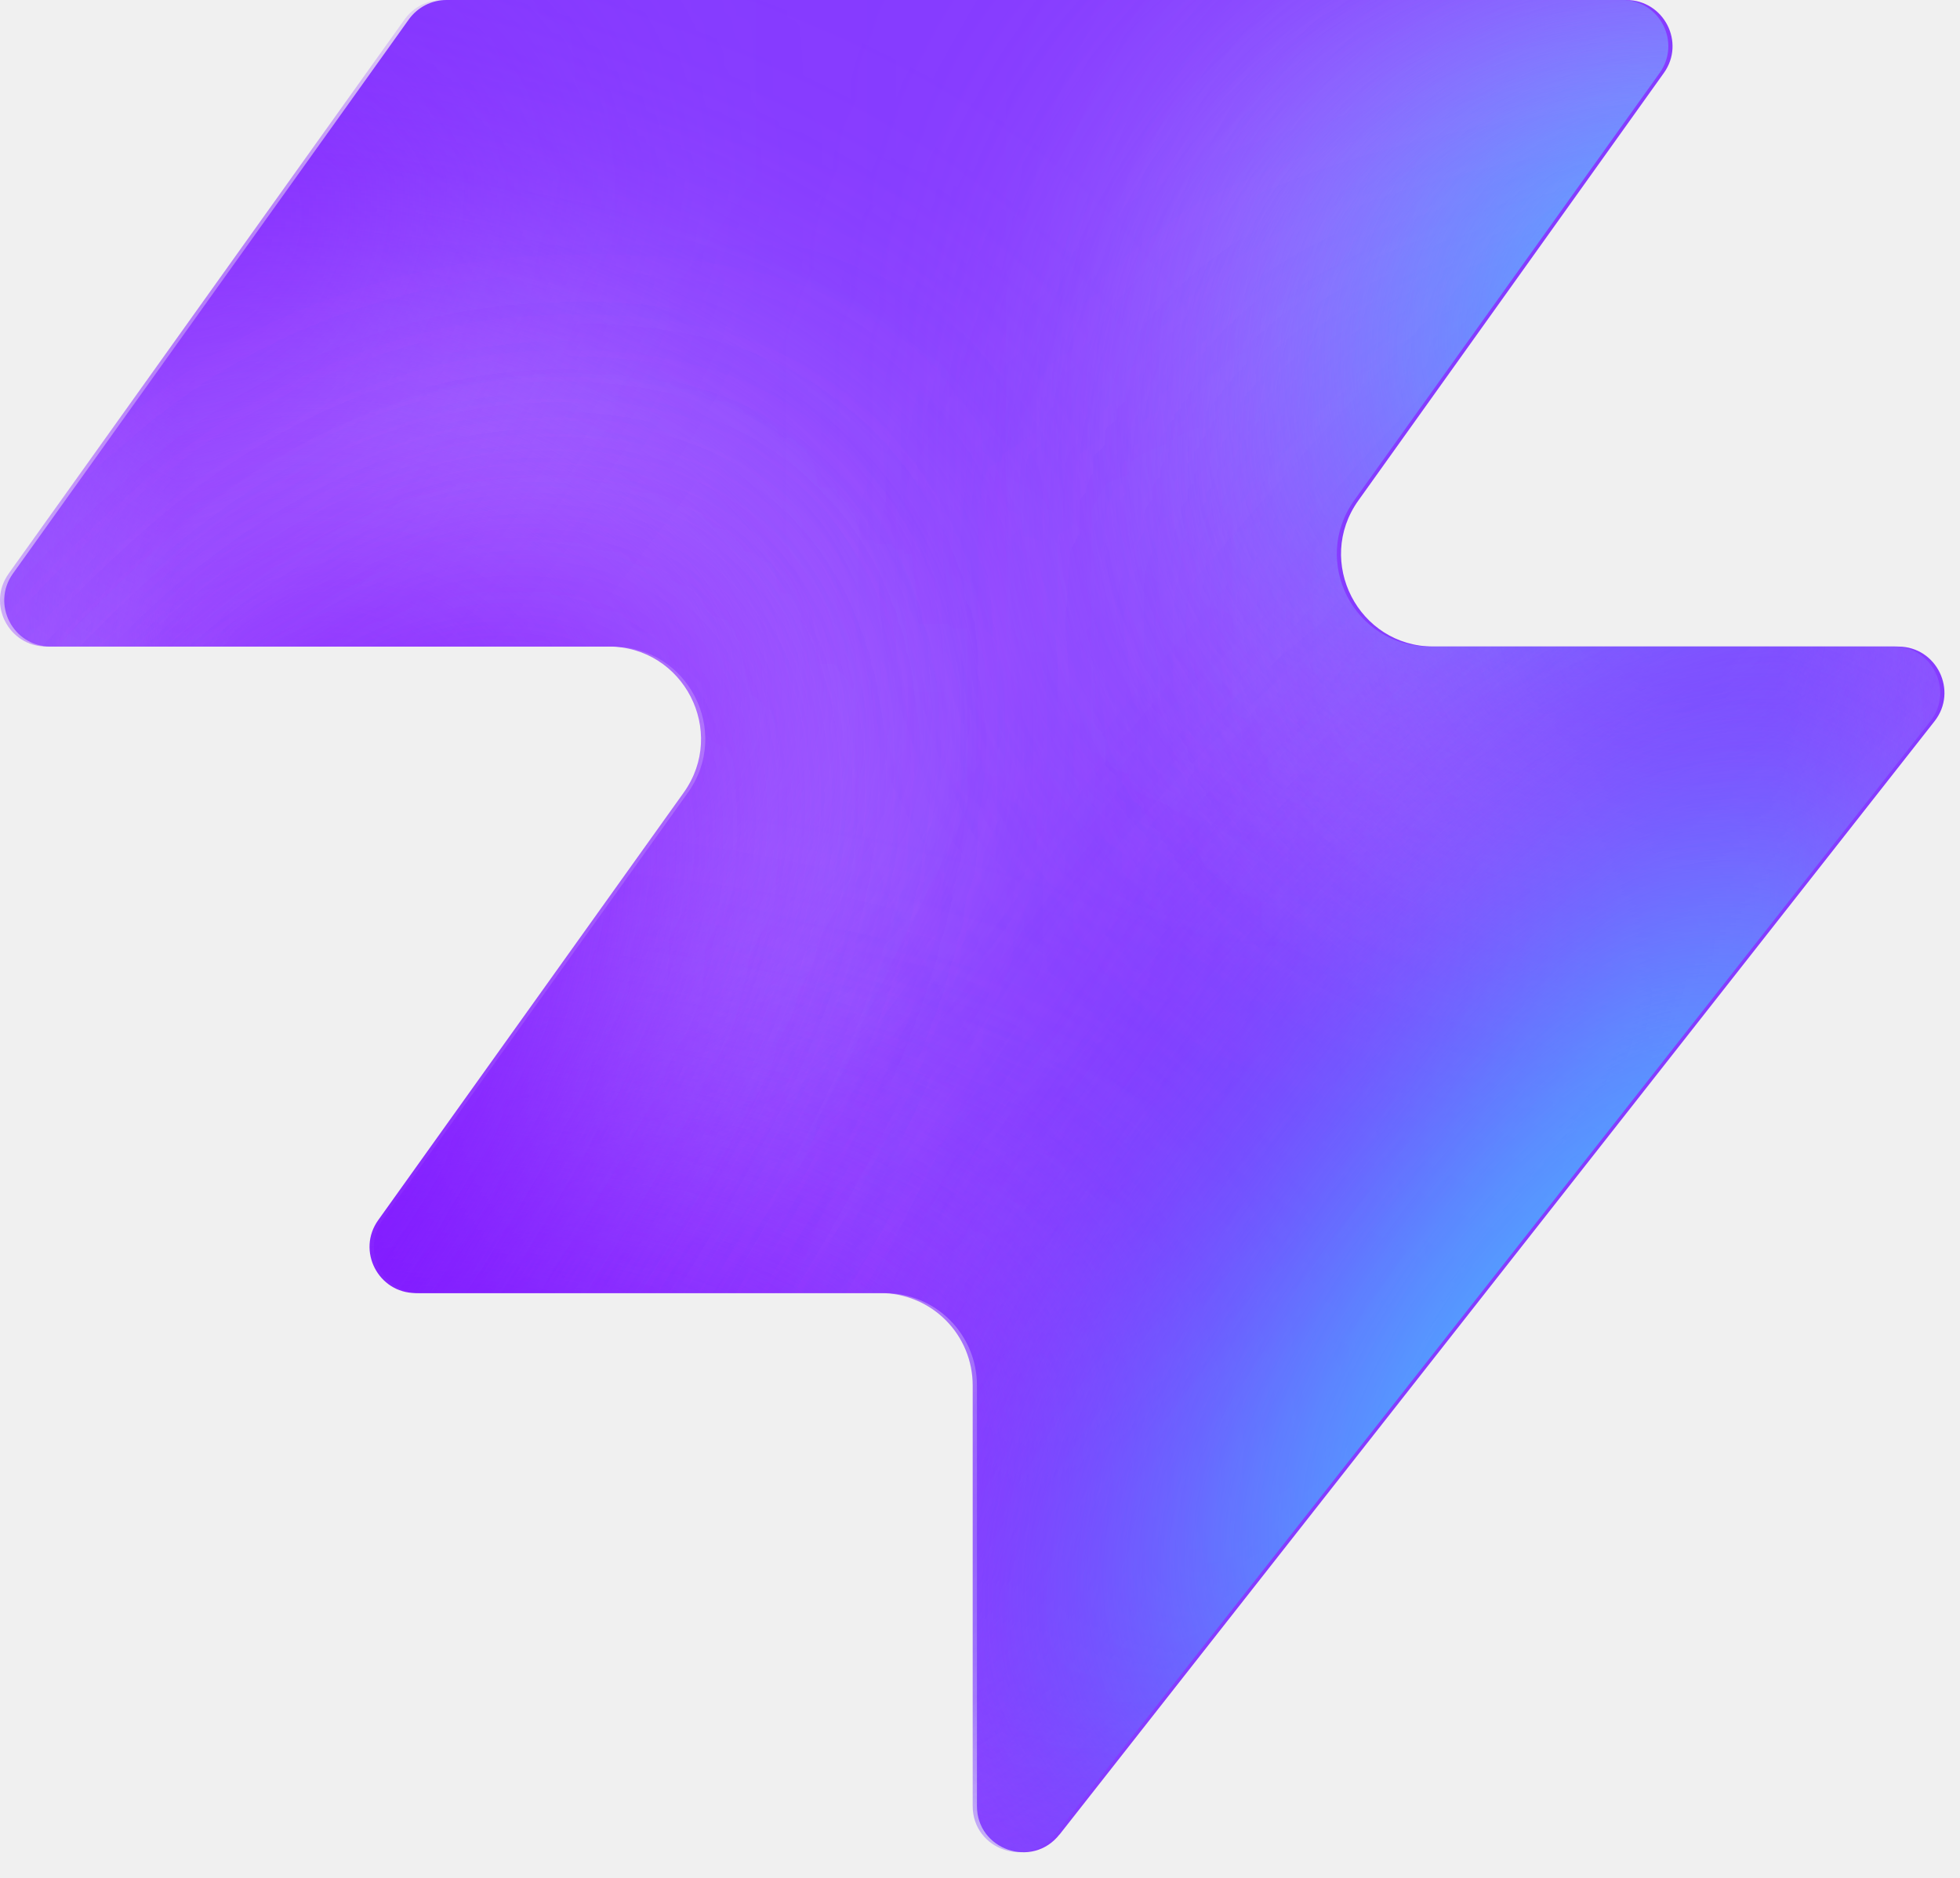
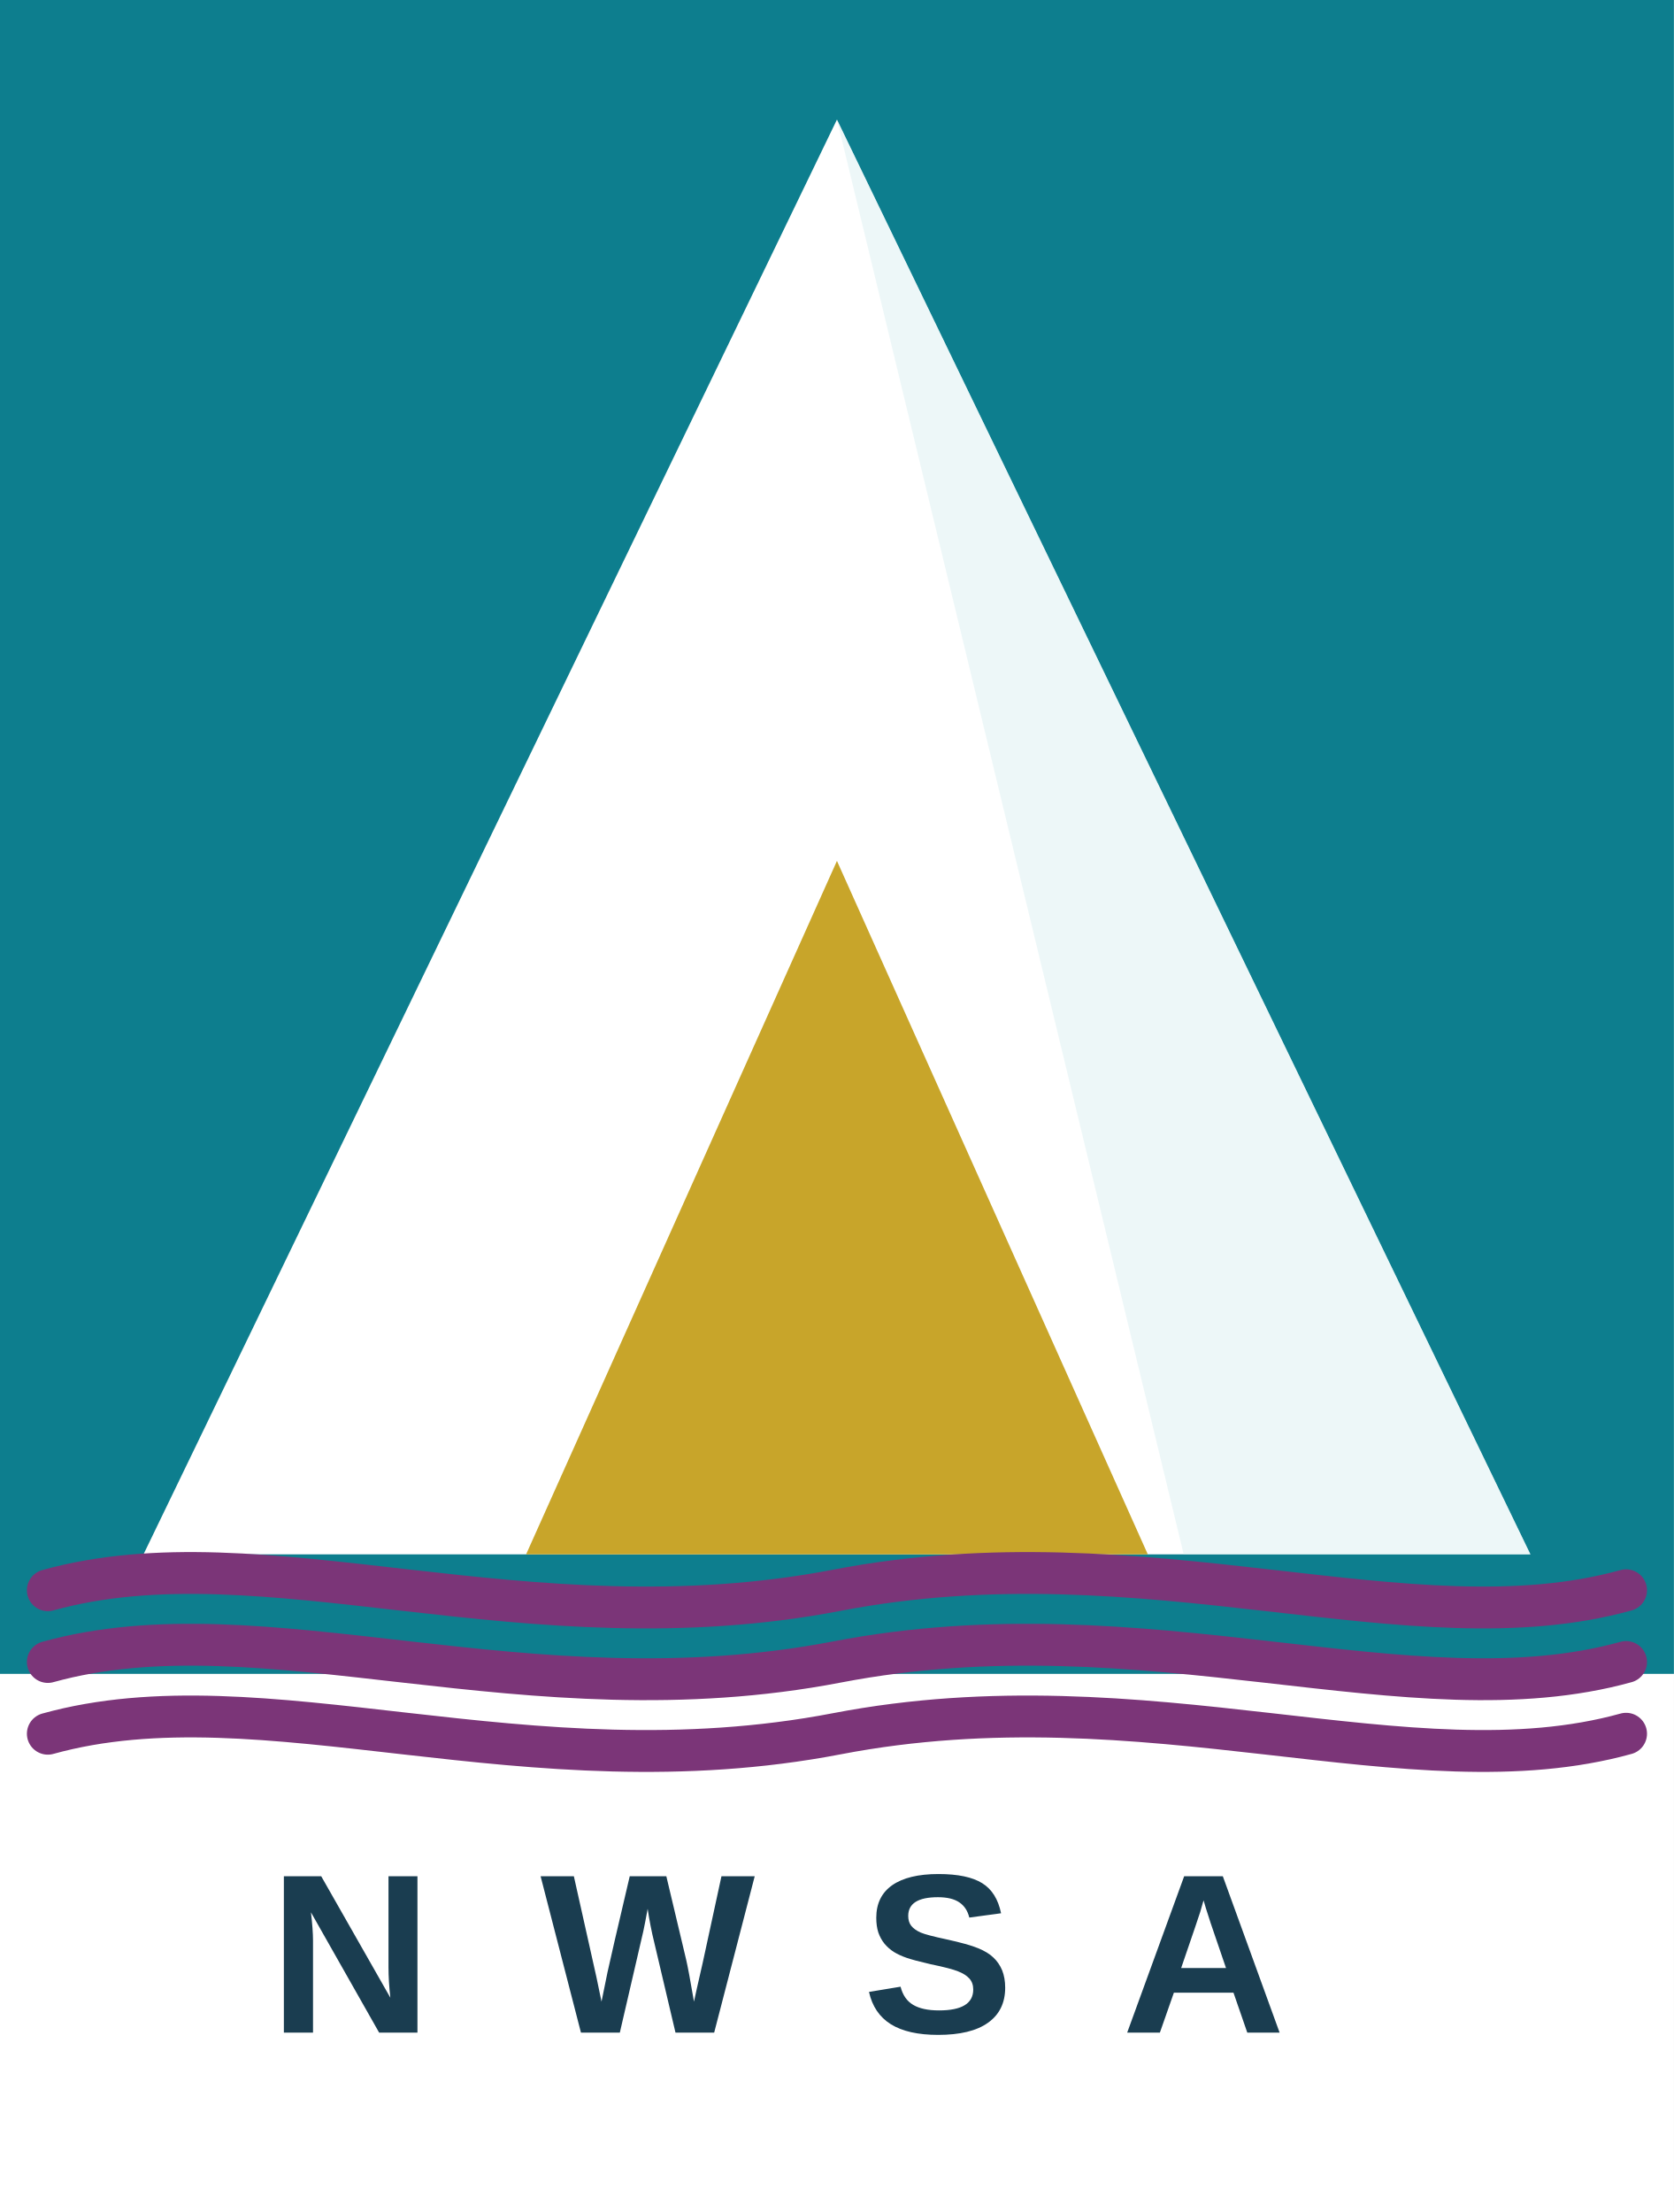
- <svg xmlns="http://www.w3.org/2000/svg" width="48" height="46" fill="none" viewBox="0 0 48 46">
-   <path fill="#863bff" d="M25.946 44.938c-.664.845-2.021.375-2.021-.698V33.937a2.26 2.26 0 0 0-2.262-2.262H10.287c-.92 0-1.456-1.04-.92-1.788l7.48-10.471c1.07-1.497 0-3.578-1.842-3.578H1.237c-.92 0-1.456-1.04-.92-1.788L10.013.474c.214-.297.556-.474.92-.474h28.894c.92 0 1.456 1.04.92 1.788l-7.48 10.471c-1.07 1.498 0 3.579 1.842 3.579h11.377c.943 0 1.473 1.088.89 1.83L25.947 44.94z" style="fill:#863bff;fill:color(display-p3 .525 .23 1);fill-opacity:1" />
-   <mask id="a" width="48" height="46" x="0" y="0" maskUnits="userSpaceOnUse" style="mask-type:alpha">
-     <path fill="#000" d="M25.842 44.938c-.664.844-2.021.375-2.021-.698V33.937a2.26 2.26 0 0 0-2.262-2.262H10.183c-.92 0-1.456-1.04-.92-1.788l7.48-10.471c1.07-1.498 0-3.579-1.842-3.579H1.133c-.92 0-1.456-1.04-.92-1.787L9.91.473c.214-.297.556-.474.92-.474h28.894c.92 0 1.456 1.04.92 1.788l-7.48 10.471c-1.07 1.498 0 3.578 1.842 3.578h11.377c.943 0 1.473 1.088.89 1.832L25.843 44.94z" style="fill:#000;fill-opacity:1" />
-   </mask>
-   <g mask="url(#a)">
-     <g filter="url(#b)">
-       <ellipse cx="5.508" cy="14.704" fill="#ede6ff" rx="5.508" ry="14.704" style="fill:#ede6ff;fill:color(display-p3 .927 .903 1);fill-opacity:1" transform="matrix(.00324 1 1 -.00324 -4.47 31.516)" />
-     </g>
-     <g filter="url(#c)">
-       <ellipse cx="10.399" cy="29.851" fill="#ede6ff" rx="10.399" ry="29.851" style="fill:#ede6ff;fill:color(display-p3 .927 .903 1);fill-opacity:1" transform="matrix(.00324 1 1 -.00324 -39.328 7.883)" />
-     </g>
-     <g filter="url(#d)">
-       <ellipse cx="5.508" cy="30.487" fill="#7e14ff" rx="5.508" ry="30.487" style="fill:#7e14ff;fill:color(display-p3 .492 .077 1);fill-opacity:1" transform="rotate(89.814 -25.913 -14.639)scale(1 -1)" />
-     </g>
-     <g filter="url(#e)">
-       <ellipse cx="5.508" cy="30.599" fill="#7e14ff" rx="5.508" ry="30.599" style="fill:#7e14ff;fill:color(display-p3 .492 .077 1);fill-opacity:1" transform="rotate(89.814 -32.644 -3.334)scale(1 -1)" />
-     </g>
-     <g filter="url(#f)">
-       <ellipse cx="5.508" cy="30.599" fill="#7e14ff" rx="5.508" ry="30.599" style="fill:#7e14ff;fill:color(display-p3 .492 .077 1);fill-opacity:1" transform="matrix(.00324 1 1 -.00324 -34.34 30.47)" />
-     </g>
-     <g filter="url(#g)">
-       <ellipse cx="14.072" cy="22.078" fill="#ede6ff" rx="14.072" ry="22.078" style="fill:#ede6ff;fill:color(display-p3 .927 .903 1);fill-opacity:1" transform="rotate(93.35 24.506 48.493)scale(-1 1)" />
-     </g>
-     <g filter="url(#h)">
-       <ellipse cx="3.47" cy="21.501" fill="#7e14ff" rx="3.47" ry="21.501" style="fill:#7e14ff;fill:color(display-p3 .492 .077 1);fill-opacity:1" transform="rotate(89.009 28.708 47.59)scale(-1 1)" />
-     </g>
-     <g filter="url(#i)">
-       <ellipse cx="3.47" cy="21.501" fill="#7e14ff" rx="3.47" ry="21.501" style="fill:#7e14ff;fill:color(display-p3 .492 .077 1);fill-opacity:1" transform="rotate(89.009 28.708 47.59)scale(-1 1)" />
-     </g>
-     <g filter="url(#j)">
-       <ellipse cx=".387" cy="8.972" fill="#7e14ff" rx="4.407" ry="29.108" style="fill:#7e14ff;fill:color(display-p3 .492 .077 1);fill-opacity:1" transform="rotate(39.51 .387 8.972)" />
-     </g>
-     <g filter="url(#k)">
-       <ellipse cx="47.523" cy="-6.092" fill="#7e14ff" rx="4.407" ry="29.108" style="fill:#7e14ff;fill:color(display-p3 .492 .077 1);fill-opacity:1" transform="rotate(37.892 47.523 -6.092)" />
-     </g>
-     <g filter="url(#l)">
-       <ellipse cx="41.412" cy="6.333" fill="#47bfff" rx="5.971" ry="9.665" style="fill:#47bfff;fill:color(display-p3 .28 .748 1);fill-opacity:1" transform="rotate(37.892 41.412 6.333)" />
-     </g>
-     <g filter="url(#m)">
-       <ellipse cx="-1.879" cy="38.332" fill="#7e14ff" rx="4.407" ry="29.108" style="fill:#7e14ff;fill:color(display-p3 .492 .077 1);fill-opacity:1" transform="rotate(37.892 -1.88 38.332)" />
-     </g>
-     <g filter="url(#n)">
-       <ellipse cx="-1.879" cy="38.332" fill="#7e14ff" rx="4.407" ry="29.108" style="fill:#7e14ff;fill:color(display-p3 .492 .077 1);fill-opacity:1" transform="rotate(37.892 -1.88 38.332)" />
-     </g>
-     <g filter="url(#o)">
-       <ellipse cx="35.651" cy="29.907" fill="#7e14ff" rx="4.407" ry="29.108" style="fill:#7e14ff;fill:color(display-p3 .492 .077 1);fill-opacity:1" transform="rotate(37.892 35.651 29.907)" />
-     </g>
-     <g filter="url(#p)">
-       <ellipse cx="38.418" cy="32.4" fill="#47bfff" rx="5.971" ry="15.297" style="fill:#47bfff;fill:color(display-p3 .28 .748 1);fill-opacity:1" transform="rotate(37.892 38.418 32.4)" />
-     </g>
-   </g>
-   <defs>
-     <filter id="b" width="60.045" height="41.654" x="-19.77" y="16.149" color-interpolation-filters="sRGB" filterUnits="userSpaceOnUse">
-       <feFlood flood-opacity="0" result="BackgroundImageFix" />
-       <feBlend in="SourceGraphic" in2="BackgroundImageFix" result="shape" />
-       <feGaussianBlur result="effect1_foregroundBlur_2002_17158" stdDeviation="7.659" />
-     </filter>
-     <filter id="c" width="90.34" height="51.437" x="-54.613" y="-7.533" color-interpolation-filters="sRGB" filterUnits="userSpaceOnUse">
-       <feFlood flood-opacity="0" result="BackgroundImageFix" />
-       <feBlend in="SourceGraphic" in2="BackgroundImageFix" result="shape" />
-       <feGaussianBlur result="effect1_foregroundBlur_2002_17158" stdDeviation="7.659" />
-     </filter>
-     <filter id="d" width="79.355" height="29.4" x="-49.64" y="2.03" color-interpolation-filters="sRGB" filterUnits="userSpaceOnUse">
-       <feFlood flood-opacity="0" result="BackgroundImageFix" />
-       <feBlend in="SourceGraphic" in2="BackgroundImageFix" result="shape" />
-       <feGaussianBlur result="effect1_foregroundBlur_2002_17158" stdDeviation="4.596" />
-     </filter>
-     <filter id="e" width="79.579" height="29.4" x="-45.045" y="20.029" color-interpolation-filters="sRGB" filterUnits="userSpaceOnUse">
-       <feFlood flood-opacity="0" result="BackgroundImageFix" />
-       <feBlend in="SourceGraphic" in2="BackgroundImageFix" result="shape" />
-       <feGaussianBlur result="effect1_foregroundBlur_2002_17158" stdDeviation="4.596" />
-     </filter>
-     <filter id="f" width="79.579" height="29.4" x="-43.513" y="21.178" color-interpolation-filters="sRGB" filterUnits="userSpaceOnUse">
-       <feFlood flood-opacity="0" result="BackgroundImageFix" />
-       <feBlend in="SourceGraphic" in2="BackgroundImageFix" result="shape" />
-       <feGaussianBlur result="effect1_foregroundBlur_2002_17158" stdDeviation="4.596" />
-     </filter>
-     <filter id="g" width="74.749" height="58.852" x="15.756" y="-17.901" color-interpolation-filters="sRGB" filterUnits="userSpaceOnUse">
-       <feFlood flood-opacity="0" result="BackgroundImageFix" />
-       <feBlend in="SourceGraphic" in2="BackgroundImageFix" result="shape" />
-       <feGaussianBlur result="effect1_foregroundBlur_2002_17158" stdDeviation="7.659" />
-     </filter>
-     <filter id="h" width="61.377" height="25.362" x="23.548" y="2.284" color-interpolation-filters="sRGB" filterUnits="userSpaceOnUse">
-       <feFlood flood-opacity="0" result="BackgroundImageFix" />
-       <feBlend in="SourceGraphic" in2="BackgroundImageFix" result="shape" />
-       <feGaussianBlur result="effect1_foregroundBlur_2002_17158" stdDeviation="4.596" />
-     </filter>
-     <filter id="i" width="61.377" height="25.362" x="23.548" y="2.284" color-interpolation-filters="sRGB" filterUnits="userSpaceOnUse">
-       <feFlood flood-opacity="0" result="BackgroundImageFix" />
-       <feBlend in="SourceGraphic" in2="BackgroundImageFix" result="shape" />
-       <feGaussianBlur result="effect1_foregroundBlur_2002_17158" stdDeviation="4.596" />
-     </filter>
-     <filter id="j" width="56.045" height="63.649" x="-27.636" y="-22.853" color-interpolation-filters="sRGB" filterUnits="userSpaceOnUse">
-       <feFlood flood-opacity="0" result="BackgroundImageFix" />
-       <feBlend in="SourceGraphic" in2="BackgroundImageFix" result="shape" />
-       <feGaussianBlur result="effect1_foregroundBlur_2002_17158" stdDeviation="4.596" />
-     </filter>
-     <filter id="k" width="54.814" height="64.646" x="20.116" y="-38.415" color-interpolation-filters="sRGB" filterUnits="userSpaceOnUse">
-       <feFlood flood-opacity="0" result="BackgroundImageFix" />
-       <feBlend in="SourceGraphic" in2="BackgroundImageFix" result="shape" />
-       <feGaussianBlur result="effect1_foregroundBlur_2002_17158" stdDeviation="4.596" />
-     </filter>
-     <filter id="l" width="33.541" height="35.313" x="24.641" y="-11.323" color-interpolation-filters="sRGB" filterUnits="userSpaceOnUse">
-       <feFlood flood-opacity="0" result="BackgroundImageFix" />
-       <feBlend in="SourceGraphic" in2="BackgroundImageFix" result="shape" />
-       <feGaussianBlur result="effect1_foregroundBlur_2002_17158" stdDeviation="4.596" />
-     </filter>
-     <filter id="m" width="54.814" height="64.646" x="-29.286" y="6.009" color-interpolation-filters="sRGB" filterUnits="userSpaceOnUse">
-       <feFlood flood-opacity="0" result="BackgroundImageFix" />
-       <feBlend in="SourceGraphic" in2="BackgroundImageFix" result="shape" />
-       <feGaussianBlur result="effect1_foregroundBlur_2002_17158" stdDeviation="4.596" />
-     </filter>
-     <filter id="n" width="54.814" height="64.646" x="-29.286" y="6.009" color-interpolation-filters="sRGB" filterUnits="userSpaceOnUse">
-       <feFlood flood-opacity="0" result="BackgroundImageFix" />
-       <feBlend in="SourceGraphic" in2="BackgroundImageFix" result="shape" />
-       <feGaussianBlur result="effect1_foregroundBlur_2002_17158" stdDeviation="4.596" />
-     </filter>
-     <filter id="o" width="54.814" height="64.646" x="8.244" y="-2.416" color-interpolation-filters="sRGB" filterUnits="userSpaceOnUse">
-       <feFlood flood-opacity="0" result="BackgroundImageFix" />
-       <feBlend in="SourceGraphic" in2="BackgroundImageFix" result="shape" />
-       <feGaussianBlur result="effect1_foregroundBlur_2002_17158" stdDeviation="4.596" />
-     </filter>
-     <filter id="p" width="39.409" height="43.623" x="18.713" y="10.588" color-interpolation-filters="sRGB" filterUnits="userSpaceOnUse">
-       <feFlood flood-opacity="0" result="BackgroundImageFix" />
-       <feBlend in="SourceGraphic" in2="BackgroundImageFix" result="shape" />
-       <feGaussianBlur result="effect1_foregroundBlur_2002_17158" stdDeviation="4.596" />
-     </filter>
-   </defs>
+ <svg xmlns="http://www.w3.org/2000/svg" viewBox="0 0 140 185">
+   <rect width="140" height="140" fill="#0d7e8e" />
+   <rect y="140" width="140" height="45" fill="#ffffff" />
+   <polygon points="70,10 128,130 12,130" fill="#ffffff" />
+   <polygon points="70,10 128,130 99,130" fill="#d8eef0" opacity="0.45" />
+   <polygon points="70,72 96,130 44,130" fill="#c8a52a" />
+   <path d="M4,133 C22,128 44,138 70,133 C96,128 118,138 136,133" stroke="#7b3578" stroke-width="3.5" fill="none" stroke-linecap="round" />
+   <path d="M4,139 C22,134 44,144 70,139 C96,134 118,144 136,139" stroke="#7b3578" stroke-width="3.5" fill="none" stroke-linecap="round" />
+   <path d="M4,145 C22,140 44,150 70,145 C96,140 118,150 136,145" stroke="#7b3578" stroke-width="3.5" fill="none" stroke-linecap="round" />
+   <text x="65" y="170" text-anchor="middle" font-family="Arial, Helvetica, sans-serif" font-weight="700" font-size="19" letter-spacing="9" fill="#1a3d50">NWSA</text>
</svg>
